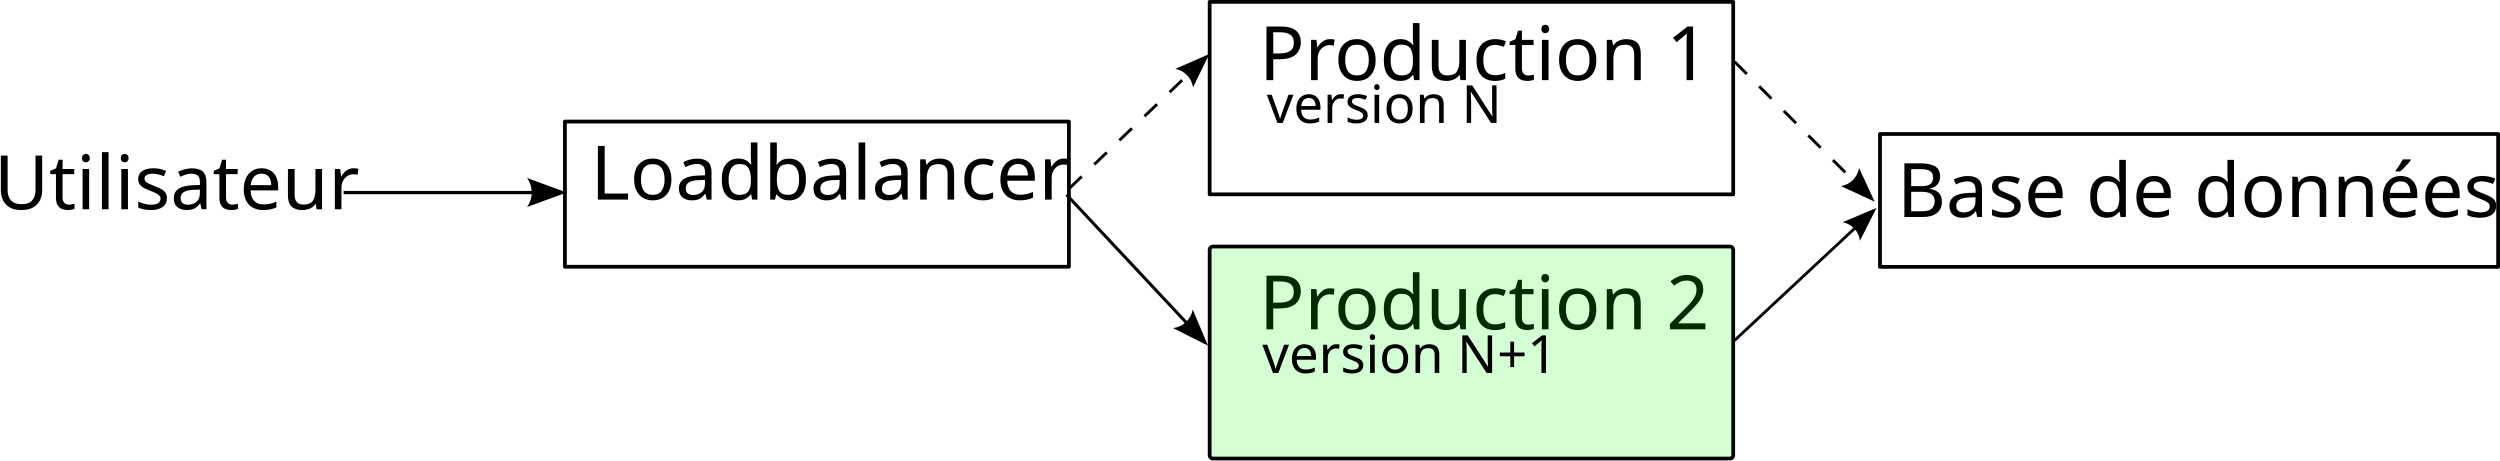
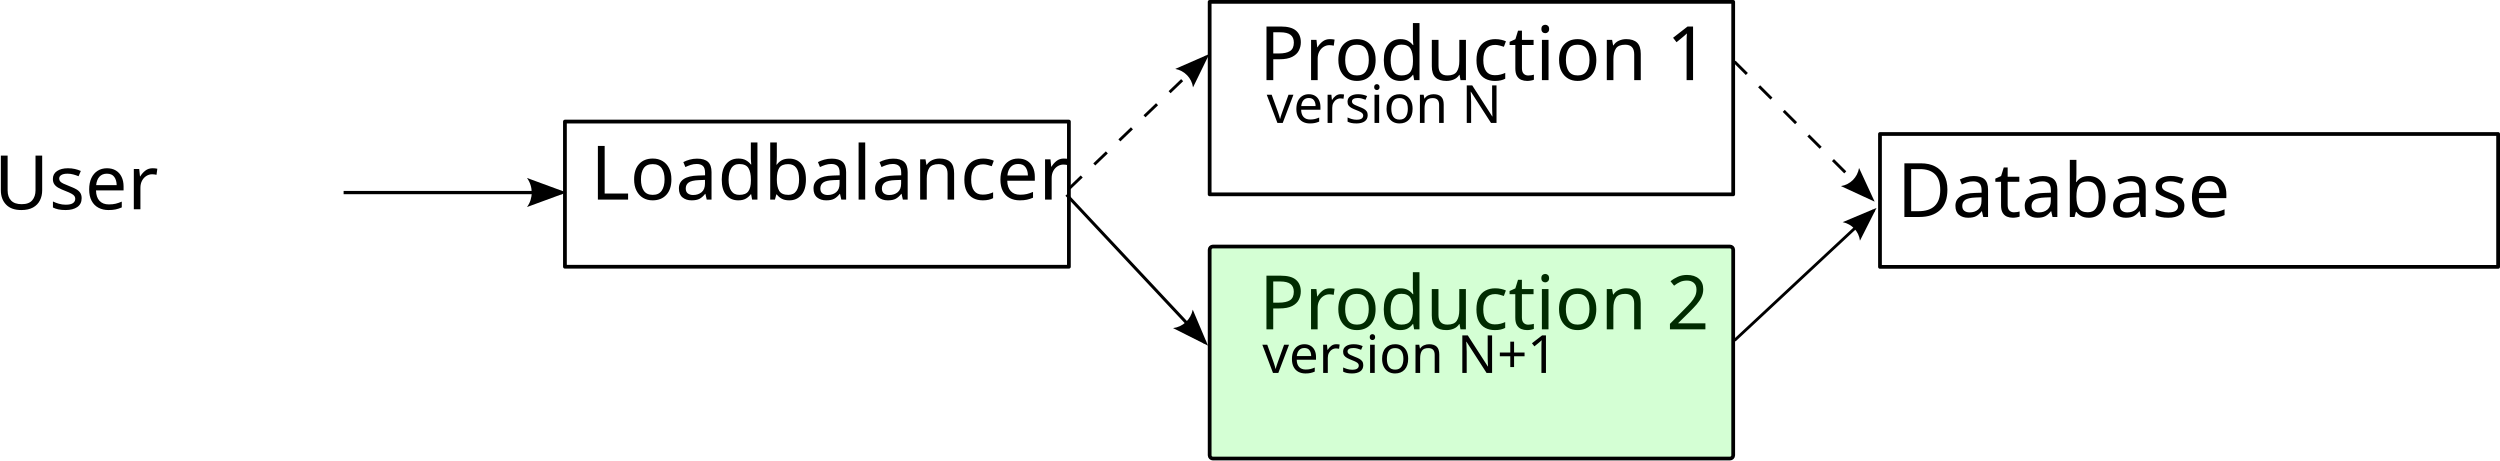
<svg xmlns="http://www.w3.org/2000/svg" xmlns:ns1="http://www.openswatchbook.org/uri/2009/osb" width="1330.647" height="245.067" id="svg2" version="1.1">
  <defs id="defs4">
    <linearGradient id="linearGradient7371" ns1:paint="solid">
      <stop style="stop-color:#000000;stop-opacity:1;" offset="0" id="stop7373" />
    </linearGradient>
    <marker orient="auto" refY="0" refX="0" id="Arrow2Lend" style="overflow:visible">
      <path id="path3848" style="fill-rule:evenodd;stroke-width:0.625;stroke-linejoin:round" d="M 8.719,4.034 -2.207,0.016 8.719,-4.002 c -1.745,2.372 -1.735,5.617 -6e-7,8.035 z" transform="matrix(-1.1,0,0,-1.1,-1.1,0)" />
    </marker>
    <marker orient="auto" refY="0" refX="0" id="Arrow1Lend" style="overflow:visible">
      <path id="path3830" d="M 0,0 5,-5 -12.5,0 5,5 0,0 z" style="fill-rule:evenodd;stroke:#000000;stroke-width:1pt" transform="matrix(-0.8,0,0,-0.8,-10,0)" />
    </marker>
    <marker orient="auto" refY="0" refX="0" id="Arrow2Lstart" style="overflow:visible">
      <path id="path3845" style="fill-rule:evenodd;stroke-width:0.625;stroke-linejoin:round" d="M 8.719,4.034 -2.207,0.016 8.719,-4.002 c -1.745,2.372 -1.735,5.617 -6e-7,8.035 z" transform="matrix(1.1,0,0,1.1,1.1,0)" />
    </marker>
    <marker orient="auto" refY="0" refX="0" id="Arrow2Lend-1" style="overflow:visible">
      <path id="path3848-6" style="fill-rule:evenodd;stroke-width:0.625;stroke-linejoin:round" d="M 8.719,4.034 -2.207,0.016 8.719,-4.002 c -1.745,2.372 -1.735,5.617 -6e-7,8.035 z" transform="matrix(-1.1,0,0,-1.1,-1.1,0)" />
    </marker>
    <marker orient="auto" refY="0" refX="0" id="Arrow2Lend-8" style="overflow:visible">
      <path id="path3848-2" style="fill-rule:evenodd;stroke-width:0.625;stroke-linejoin:round" d="M 8.719,4.034 -2.207,0.016 8.719,-4.002 c -1.745,2.372 -1.735,5.617 -6e-7,8.035 z" transform="matrix(-1.1,0,0,-1.1,-1.1,0)" />
    </marker>
    <marker orient="auto" refY="0" refX="0" id="Arrow2Lend-2" style="overflow:visible">
      <path id="path3848-60" style="fill-rule:evenodd;stroke-width:0.625;stroke-linejoin:round" d="M 8.719,4.034 -2.207,0.016 8.719,-4.002 c -1.745,2.372 -1.735,5.617 -6e-7,8.035 z" transform="matrix(-1.1,0,0,-1.1,-1.1,0)" />
    </marker>
    <marker orient="auto" refY="0" refX="0" id="Arrow2Lend-9" style="overflow:visible">
      <path id="path3848-4" style="fill-rule:evenodd;stroke-width:0.625;stroke-linejoin:round" d="M 8.719,4.034 -2.207,0.016 8.719,-4.002 c -1.745,2.372 -1.735,5.617 -6e-7,8.035 z" transform="matrix(-1.1,0,0,-1.1,-1.1,0)" />
    </marker>
  </defs>
  <g id="layer1" transform="translate(181.1538,-134.6514)">
    <text xml:space="preserve" style="font-size:40px;font-style:normal;font-weight:normal;line-height:125%;letter-spacing:0px;word-spacing:0px;fill:#000000;fill-opacity:1;stroke:none;font-family:Sans" x="-184.298" y="246.043" id="text2985">
-       <tspan id="tspan2987" x="-184.298" y="246.043">Utilisateur</tspan>
+       <tspan id="tspan2987" x="-184.298" y="246.043">User</tspan>
      <tspan x="-184.298" y="296.043" id="tspan2989" />
    </text>
    <text xml:space="preserve" style="font-size:40px;font-style:normal;font-weight:normal;line-height:125%;letter-spacing:0px;word-spacing:0px;fill:#000000;fill-opacity:1;stroke:none;font-family:Sans" x="133.201" y="240.884" id="text2991">
      <tspan x="133.201" y="240.884" id="tspan2995">Loadbalancer</tspan>
    </text>
    <text xml:space="preserve" style="font-size:40px;font-style:normal;font-weight:normal;line-height:125%;letter-spacing:0px;word-spacing:0px;fill:#000000;fill-opacity:1;stroke:none;font-family:Sans" x="489.07" y="177.319" id="text2999">
      <tspan x="489.07" y="177.319" id="tspan3003">Production 1</tspan>
      <tspan x="489.07" y="227.319" id="tspan7425" />
    </text>
    <text xml:space="preserve" style="font-size:40px;font-style:normal;font-weight:normal;line-height:125%;letter-spacing:0px;word-spacing:0px;fill:#000000;fill-opacity:1;stroke:none;font-family:Sans" x="489.045" y="309.948" id="text3007">
      <tspan x="489.045" y="309.948" id="tspan3011">Production 2</tspan>
    </text>
    <text xml:space="preserve" style="font-size:40px;font-style:normal;font-weight:normal;line-height:125%;letter-spacing:0px;word-spacing:0px;fill:#000000;fill-opacity:1;stroke:none;font-family:Sans" x="828.599" y="250.143" id="text3015">
-       <tspan id="tspan3017" x="828.599" y="250.143">Base de données</tspan>
+       <tspan id="tspan3017" x="828.599" y="250.143">Database</tspan>
    </text>
    <rect style="fill:none;stroke:#000000;stroke-width:2;stroke-linecap:square;stroke-linejoin:round;stroke-miterlimit:4;stroke-opacity:1;stroke-dasharray:none;stroke-dashoffset:0" id="rect3019" width="268.242" height="77.261" x="119.534" y="199.363" />
    <rect style="fill:none;stroke:#000000;stroke-width:2;stroke-linecap:square;stroke-linejoin:round;stroke-miterlimit:4;stroke-opacity:1;stroke-dasharray:none;stroke-dashoffset:0" id="rect3019-1" width="278.659" height="102.435" x="462.696" y="135.651" />
    <rect style="fill:#00ff00;fill-opacity:0.169;stroke:#000000;stroke-width:2;stroke-linecap:square;stroke-linejoin:round;stroke-miterlimit:4;stroke-opacity:1;stroke-dasharray:none;stroke-dashoffset:0" id="rect3019-7" width="278.659" height="112.853" x="462.696" y="265.866" ry="1.736" />
    <rect style="fill:none;stroke:#000000;stroke-width:2;stroke-linecap:square;stroke-linejoin:round;stroke-miterlimit:4;stroke-opacity:1;stroke-dasharray:none;stroke-dashoffset:0" id="rect3019-4" width="329.009" height="70.737" x="819.484" y="205.967" />
    <path style="fill:none;stroke:#000000;stroke-width:1.75;stroke-linecap:butt;stroke-linejoin:miter;stroke-miterlimit:0;stroke-opacity:1;stroke-dasharray:none;marker-start:none;marker-end:url(#Arrow2Lend)" d="m 1.736,237.142 116.325,0" id="path3821" />
    <path style="fill:none;stroke:#000000;stroke-width:1.543;stroke-linecap:butt;stroke-linejoin:miter;stroke-miterlimit:0;stroke-opacity:1;stroke-dasharray:9.258,9.258;marker-start:none;marker-end:url(#Arrow2Lend);stroke-dashoffset:0" d="m 387.924,234.996 73.107,-70.147" id="path3821-8" />
    <path style="fill:none;stroke:#000000;stroke-width:1.526;stroke-linecap:butt;stroke-linejoin:miter;stroke-miterlimit:0;stroke-opacity:1;stroke-dasharray:none;marker-start:none;marker-end:url(#Arrow2Lend)" d="m 742.058,315.842 74.118,-69.121" id="path3821-7" />
    <text xml:space="preserve" style="font-size:40px;font-style:normal;font-weight:normal;line-height:125%;letter-spacing:0px;word-spacing:0px;fill:#000000;fill-opacity:1;stroke:none;font-family:Sans" x="493.079" y="200.078" id="text7427">
      <tspan id="tspan7429" x="493.079" y="200.078" style="font-size:28px">version N</tspan>
    </text>
    <text xml:space="preserve" style="font-size:40px;font-style:normal;font-weight:normal;line-height:125%;letter-spacing:0px;word-spacing:0px;fill:#000000;fill-opacity:1;stroke:none;font-family:Sans" x="490.722" y="333.15" id="text7427-7">
      <tspan id="tspan7429-1" x="490.722" y="333.15" style="font-size:28px">version N+1</tspan>
      <tspan x="490.722" y="368.15" style="font-size:28px" id="tspan7464" />
    </text>
    <path style="fill:none;stroke:#000000;stroke-width:1.625;stroke-linecap:butt;stroke-linejoin:miter;stroke-miterlimit:0;stroke-opacity:1;stroke-dasharray:none;marker-start:none;marker-end:url(#Arrow2Lend)" d="m 386.518,238.295 73.794,78.777" id="path3821-4" />
    <path style="fill:none;stroke:#000000;stroke-width:1.543;stroke-linecap:butt;stroke-linejoin:miter;stroke-miterlimit:0;stroke-opacity:1;stroke-dasharray:9.258, 9.258;stroke-dashoffset:0;marker-start:none;marker-end:url(#Arrow2Lend)" d="m 742.064,167.493 73.107,73.059" id="path3821-8-6" />
  </g>
</svg>
